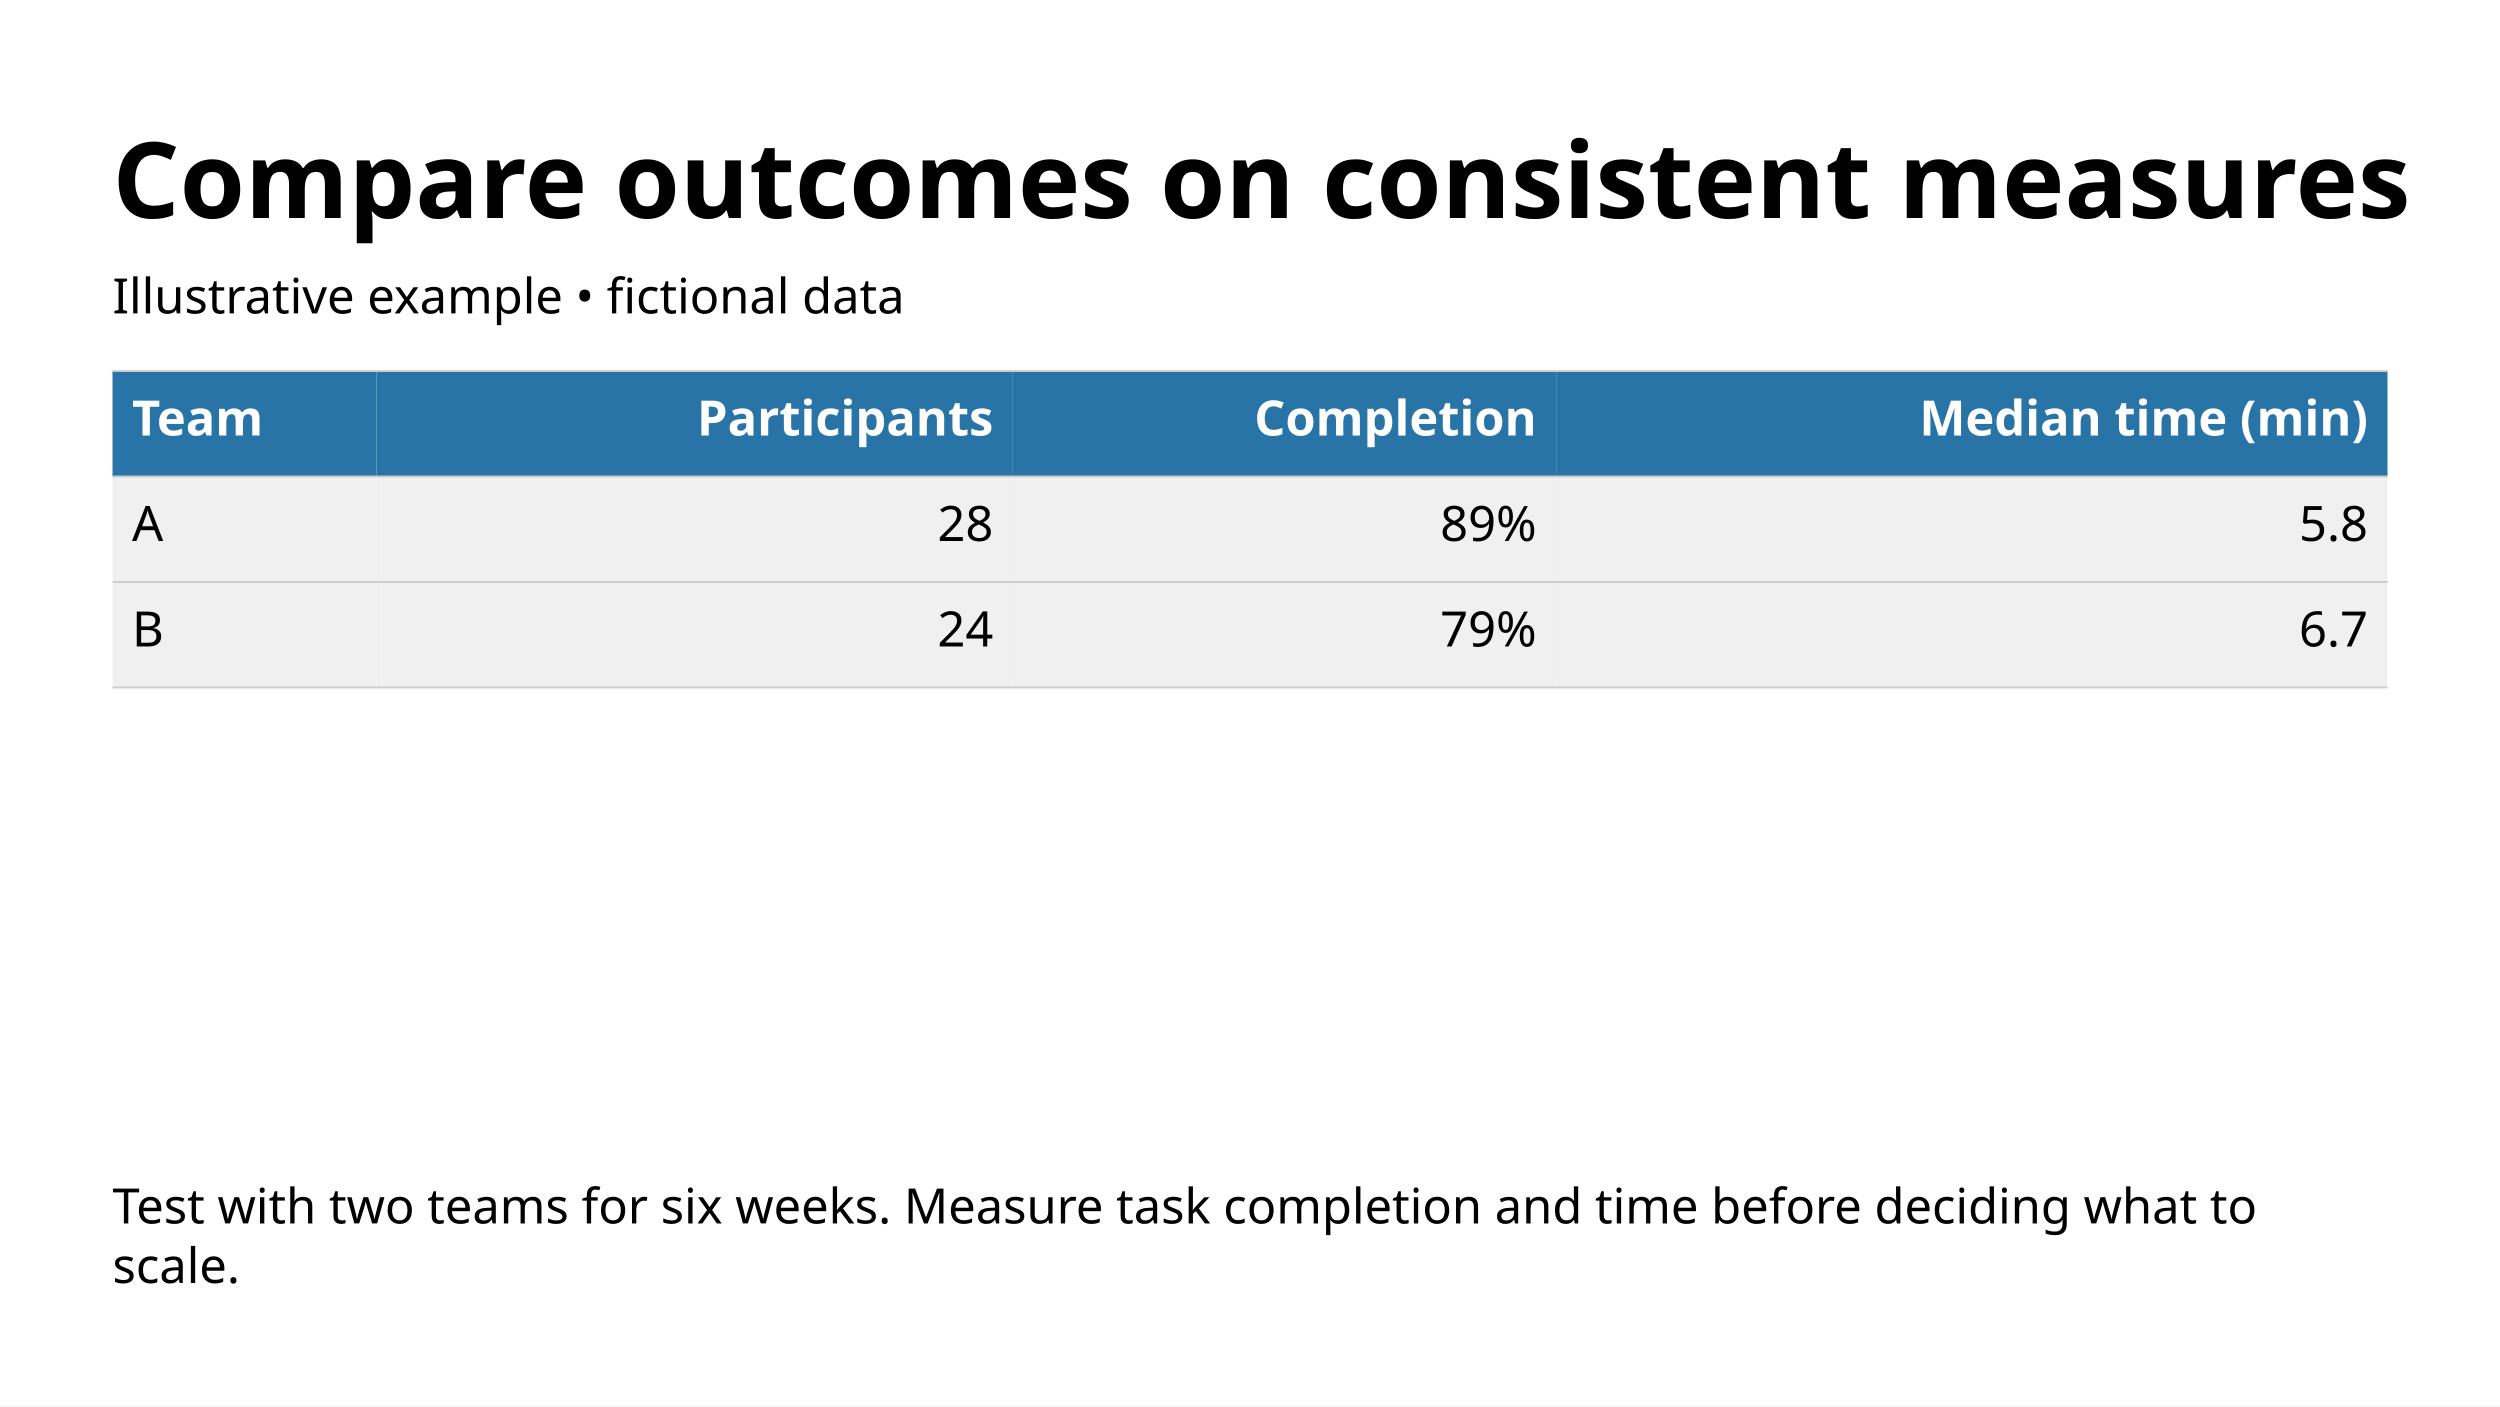
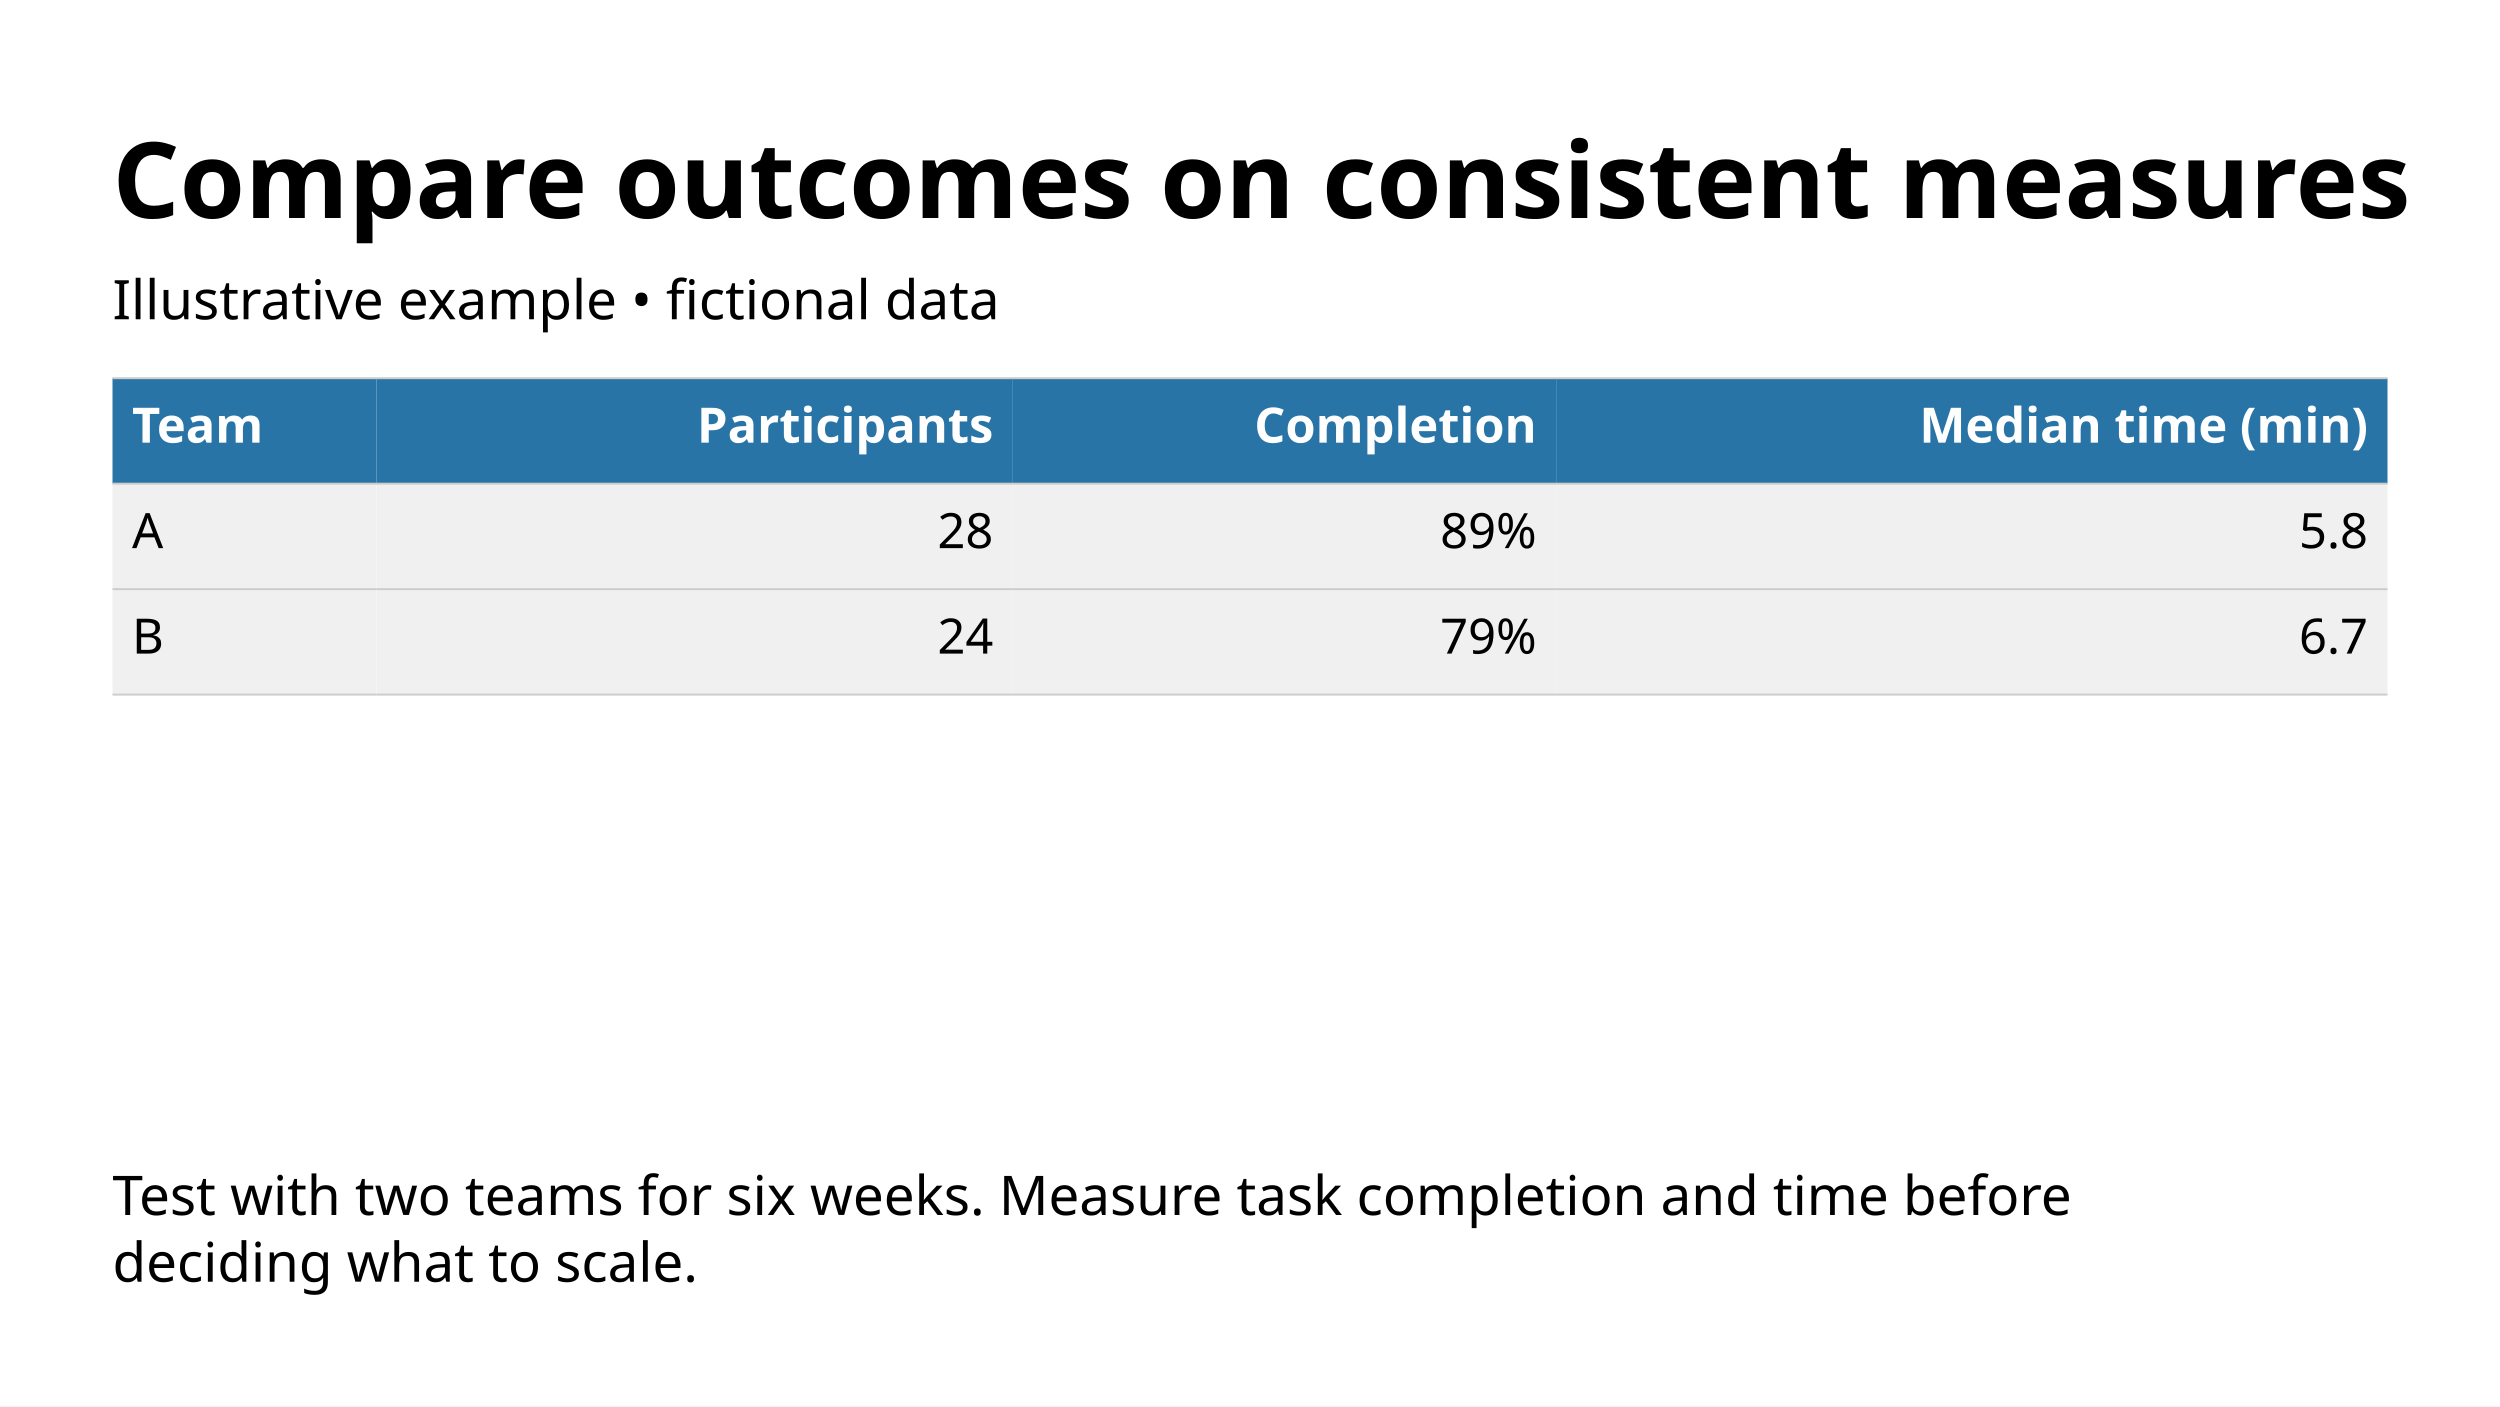
<svg xmlns="http://www.w3.org/2000/svg" aria-label="Compare outcomes on consistent measures" aria-roledescription="slide" height="720" role="group" viewBox="0 0 1280 720" width="1280">
  <rect aria-hidden="true" fill="#FFFFFF" height="720" opacity="1" width="1280" x="0" y="0" />
  <g>
    <text fill="#000000" font-family="Aptos Display, sans-serif" font-size="54" font-weight="700" style="white-space:pre" text-anchor="start" x="57.6" xml:space="preserve" y="111.6">Compare outcomes on consistent measures</text>
  </g>
  <g>
-     <text fill="#000000" font-family="Aptos, sans-serif" font-size="25" font-weight="400" style="white-space:pre" text-anchor="start" x="57.6" xml:space="preserve" y="160.48">Illustrative example • fictional data</text>
+     <text fill="#000000" font-family="Aptos, sans-serif" font-size="28" font-weight="400" style="white-space:pre" text-anchor="start" x="57.6" xml:space="preserve" y="163.48">Illustrative example • fictional data</text>
  </g>
  <g>
-     <rect aria-hidden="true" fill="#2874A6" height="54" width="135.113" x="57.6" y="189.98" />
+     <rect aria-hidden="true" fill="#2874A6" height="54" width="135.113" x="57.6" y="193.64" />
    <g>
-       <text fill="#FFFFFF" font-family="Aptos, sans-serif" font-size="25" font-weight="700" style="white-space:pre" text-anchor="start" x="67.6" xml:space="preserve" y="222.98">Team</text>
+       <text fill="#FFFFFF" font-family="Aptos, sans-serif" font-size="25" font-weight="700" style="white-space:pre" text-anchor="start" x="67.6" xml:space="preserve" y="226.64">Team</text>
    </g>
-     <rect aria-hidden="true" fill="#2874A6" height="54" width="325.861" x="192.713" y="189.98" />
+     <rect aria-hidden="true" fill="#2874A6" height="54" width="325.861" x="192.713" y="193.64" />
    <g>
-       <text fill="#FFFFFF" font-family="Aptos, sans-serif" font-size="25" font-weight="700" style="white-space:pre" text-anchor="end" x="508.575" xml:space="preserve" y="222.98">Participants</text>
+       <text fill="#FFFFFF" font-family="Aptos, sans-serif" font-size="25" font-weight="700" style="white-space:pre" text-anchor="end" x="508.575" xml:space="preserve" y="226.64">Participants</text>
    </g>
-     <rect aria-hidden="true" fill="#2874A6" height="54" width="278.174" x="518.575" y="189.98" />
+     <rect aria-hidden="true" fill="#2874A6" height="54" width="278.174" x="518.575" y="193.64" />
    <g>
-       <text fill="#FFFFFF" font-family="Aptos, sans-serif" font-size="25" font-weight="700" style="white-space:pre" text-anchor="end" x="786.749" xml:space="preserve" y="222.98">Completion</text>
+       <text fill="#FFFFFF" font-family="Aptos, sans-serif" font-size="25" font-weight="700" style="white-space:pre" text-anchor="end" x="786.749" xml:space="preserve" y="226.64">Completion</text>
    </g>
-     <rect aria-hidden="true" fill="#2874A6" height="54" width="425.651" x="796.749" y="189.98" />
+     <rect aria-hidden="true" fill="#2874A6" height="54" width="425.651" x="796.749" y="193.64" />
    <g>
-       <text fill="#FFFFFF" font-family="Aptos, sans-serif" font-size="25" font-weight="700" style="white-space:pre" text-anchor="end" x="1212.4" xml:space="preserve" y="222.98">Median time (min)</text>
+       <text fill="#FFFFFF" font-family="Aptos, sans-serif" font-size="25" font-weight="700" style="white-space:pre" text-anchor="end" x="1212.4" xml:space="preserve" y="226.64">Median time (min)</text>
    </g>
-     <rect aria-hidden="true" fill="#F0F0F0" height="54" width="135.113" x="57.6" y="243.98" />
+     <rect aria-hidden="true" fill="#F0F0F0" height="54" width="135.113" x="57.6" y="247.64" />
    <g>
-       <text fill="#000000" font-family="Aptos, sans-serif" font-size="25" font-weight="400" style="white-space:pre" text-anchor="start" x="67.6" xml:space="preserve" y="276.98">A</text>
+       <text fill="#000000" font-family="Aptos, sans-serif" font-size="25" font-weight="400" style="white-space:pre" text-anchor="start" x="67.6" xml:space="preserve" y="280.64">A</text>
    </g>
-     <rect aria-hidden="true" fill="#F0F0F0" height="54" width="325.861" x="192.713" y="243.98" />
+     <rect aria-hidden="true" fill="#F0F0F0" height="54" width="325.861" x="192.713" y="247.64" />
    <g>
-       <text fill="#000000" font-family="Aptos, sans-serif" font-size="25" font-weight="400" style="white-space:pre" text-anchor="end" x="508.575" xml:space="preserve" y="276.98">28</text>
+       <text fill="#000000" font-family="Aptos, sans-serif" font-size="25" font-weight="400" style="white-space:pre" text-anchor="end" x="508.575" xml:space="preserve" y="280.64">28</text>
    </g>
-     <rect aria-hidden="true" fill="#F0F0F0" height="54" width="278.174" x="518.575" y="243.98" />
+     <rect aria-hidden="true" fill="#F0F0F0" height="54" width="278.174" x="518.575" y="247.64" />
    <g>
-       <text fill="#000000" font-family="Aptos, sans-serif" font-size="25" font-weight="400" style="white-space:pre" text-anchor="end" x="786.749" xml:space="preserve" y="276.98">89%</text>
+       <text fill="#000000" font-family="Aptos, sans-serif" font-size="25" font-weight="400" style="white-space:pre" text-anchor="end" x="786.749" xml:space="preserve" y="280.64">89%</text>
    </g>
-     <rect aria-hidden="true" fill="#F0F0F0" height="54" width="425.651" x="796.749" y="243.98" />
+     <rect aria-hidden="true" fill="#F0F0F0" height="54" width="425.651" x="796.749" y="247.64" />
    <g>
-       <text fill="#000000" font-family="Aptos, sans-serif" font-size="25" font-weight="400" style="white-space:pre" text-anchor="end" x="1212.4" xml:space="preserve" y="276.98">5.8</text>
+       <text fill="#000000" font-family="Aptos, sans-serif" font-size="25" font-weight="400" style="white-space:pre" text-anchor="end" x="1212.4" xml:space="preserve" y="280.64">5.8</text>
    </g>
-     <rect aria-hidden="true" fill="#F0F0F0" height="54" width="135.113" x="57.6" y="297.98" />
+     <rect aria-hidden="true" fill="#F0F0F0" height="54" width="135.113" x="57.6" y="301.64" />
    <g>
-       <text fill="#000000" font-family="Aptos, sans-serif" font-size="25" font-weight="400" style="white-space:pre" text-anchor="start" x="67.6" xml:space="preserve" y="330.98">B</text>
+       <text fill="#000000" font-family="Aptos, sans-serif" font-size="25" font-weight="400" style="white-space:pre" text-anchor="start" x="67.6" xml:space="preserve" y="334.64">B</text>
    </g>
-     <rect aria-hidden="true" fill="#F0F0F0" height="54" width="325.861" x="192.713" y="297.98" />
+     <rect aria-hidden="true" fill="#F0F0F0" height="54" width="325.861" x="192.713" y="301.64" />
    <g>
-       <text fill="#000000" font-family="Aptos, sans-serif" font-size="25" font-weight="400" style="white-space:pre" text-anchor="end" x="508.575" xml:space="preserve" y="330.98">24</text>
+       <text fill="#000000" font-family="Aptos, sans-serif" font-size="25" font-weight="400" style="white-space:pre" text-anchor="end" x="508.575" xml:space="preserve" y="334.64">24</text>
    </g>
-     <rect aria-hidden="true" fill="#F0F0F0" height="54" width="278.174" x="518.575" y="297.98" />
+     <rect aria-hidden="true" fill="#F0F0F0" height="54" width="278.174" x="518.575" y="301.64" />
    <g>
-       <text fill="#000000" font-family="Aptos, sans-serif" font-size="25" font-weight="400" style="white-space:pre" text-anchor="end" x="786.749" xml:space="preserve" y="330.98">79%</text>
+       <text fill="#000000" font-family="Aptos, sans-serif" font-size="25" font-weight="400" style="white-space:pre" text-anchor="end" x="786.749" xml:space="preserve" y="334.64">79%</text>
    </g>
-     <rect aria-hidden="true" fill="#F0F0F0" height="54" width="425.651" x="796.749" y="297.98" />
+     <rect aria-hidden="true" fill="#F0F0F0" height="54" width="425.651" x="796.749" y="301.64" />
    <g>
-       <text fill="#000000" font-family="Aptos, sans-serif" font-size="25" font-weight="400" style="white-space:pre" text-anchor="end" x="1212.4" xml:space="preserve" y="330.98">6.7</text>
+       <text fill="#000000" font-family="Aptos, sans-serif" font-size="25" font-weight="400" style="white-space:pre" text-anchor="end" x="1212.4" xml:space="preserve" y="334.64">6.7</text>
    </g>
-     <line aria-hidden="true" stroke="#CCCCCC" stroke-width="1" x1="57.6" x2="192.713" y1="189.98" y2="189.98" />
-     <line aria-hidden="true" stroke="#CCCCCC" stroke-width="1" x1="57.6" x2="192.713" y1="243.98" y2="243.98" />
-     <line aria-hidden="true" stroke="#CCCCCC" stroke-width="1" x1="192.713" x2="518.575" y1="189.98" y2="189.98" />
-     <line aria-hidden="true" stroke="#CCCCCC" stroke-width="1" x1="192.713" x2="518.575" y1="243.98" y2="243.98" />
-     <line aria-hidden="true" stroke="#CCCCCC" stroke-width="1" x1="518.575" x2="796.749" y1="189.98" y2="189.98" />
-     <line aria-hidden="true" stroke="#CCCCCC" stroke-width="1" x1="518.575" x2="796.749" y1="243.98" y2="243.98" />
-     <line aria-hidden="true" stroke="#CCCCCC" stroke-width="1" x1="796.749" x2="1222.4" y1="189.98" y2="189.98" />
-     <line aria-hidden="true" stroke="#CCCCCC" stroke-width="1" x1="796.749" x2="1222.4" y1="243.98" y2="243.98" />
-     <line aria-hidden="true" stroke="#CCCCCC" stroke-width="1" x1="57.6" x2="192.713" y1="297.98" y2="297.98" />
-     <line aria-hidden="true" stroke="#CCCCCC" stroke-width="1" x1="192.713" x2="518.575" y1="297.98" y2="297.98" />
-     <line aria-hidden="true" stroke="#CCCCCC" stroke-width="1" x1="518.575" x2="796.749" y1="297.98" y2="297.98" />
-     <line aria-hidden="true" stroke="#CCCCCC" stroke-width="1" x1="796.749" x2="1222.4" y1="297.98" y2="297.98" />
-     <line aria-hidden="true" stroke="#CCCCCC" stroke-width="1" x1="57.6" x2="192.713" y1="351.98" y2="351.98" />
-     <line aria-hidden="true" stroke="#CCCCCC" stroke-width="1" x1="192.713" x2="518.575" y1="351.98" y2="351.98" />
-     <line aria-hidden="true" stroke="#CCCCCC" stroke-width="1" x1="518.575" x2="796.749" y1="351.98" y2="351.98" />
-     <line aria-hidden="true" stroke="#CCCCCC" stroke-width="1" x1="796.749" x2="1222.4" y1="351.98" y2="351.98" />
+     <line aria-hidden="true" stroke="#CCCCCC" stroke-width="1" x1="57.6" x2="192.713" y1="193.64" y2="193.64" />
+     <line aria-hidden="true" stroke="#CCCCCC" stroke-width="1" x1="57.6" x2="192.713" y1="247.64" y2="247.64" />
+     <line aria-hidden="true" stroke="#CCCCCC" stroke-width="1" x1="192.713" x2="518.575" y1="193.64" y2="193.64" />
+     <line aria-hidden="true" stroke="#CCCCCC" stroke-width="1" x1="192.713" x2="518.575" y1="247.64" y2="247.64" />
+     <line aria-hidden="true" stroke="#CCCCCC" stroke-width="1" x1="518.575" x2="796.749" y1="193.64" y2="193.64" />
+     <line aria-hidden="true" stroke="#CCCCCC" stroke-width="1" x1="518.575" x2="796.749" y1="247.64" y2="247.64" />
+     <line aria-hidden="true" stroke="#CCCCCC" stroke-width="1" x1="796.749" x2="1222.4" y1="193.64" y2="193.64" />
+     <line aria-hidden="true" stroke="#CCCCCC" stroke-width="1" x1="796.749" x2="1222.4" y1="247.64" y2="247.64" />
+     <line aria-hidden="true" stroke="#CCCCCC" stroke-width="1" x1="57.6" x2="192.713" y1="301.64" y2="301.64" />
+     <line aria-hidden="true" stroke="#CCCCCC" stroke-width="1" x1="192.713" x2="518.575" y1="301.64" y2="301.64" />
+     <line aria-hidden="true" stroke="#CCCCCC" stroke-width="1" x1="518.575" x2="796.749" y1="301.64" y2="301.64" />
+     <line aria-hidden="true" stroke="#CCCCCC" stroke-width="1" x1="796.749" x2="1222.4" y1="301.64" y2="301.64" />
+     <line aria-hidden="true" stroke="#CCCCCC" stroke-width="1" x1="57.6" x2="192.713" y1="355.64" y2="355.64" />
+     <line aria-hidden="true" stroke="#CCCCCC" stroke-width="1" x1="192.713" x2="518.575" y1="355.64" y2="355.64" />
+     <line aria-hidden="true" stroke="#CCCCCC" stroke-width="1" x1="518.575" x2="796.749" y1="355.64" y2="355.64" />
+     <line aria-hidden="true" stroke="#CCCCCC" stroke-width="1" x1="796.749" x2="1222.4" y1="355.64" y2="355.64" />
  </g>
  <g>
-     <text fill="#000000" font-family="Aptos, sans-serif" font-size="25" font-weight="400" style="white-space:pre" text-anchor="start" x="57.6" xml:space="preserve" y="626.4">Test with two teams for six weeks. Measure task completion and time before deciding what to </text>
-     <text fill="#000000" font-family="Aptos, sans-serif" font-size="25" font-weight="400" style="white-space:pre" text-anchor="start" x="57.6" xml:space="preserve" y="656.9">scale.</text>
+     <text fill="#000000" font-family="Aptos, sans-serif" font-size="28" font-weight="400" style="white-space:pre" text-anchor="start" x="57.6" xml:space="preserve" y="622.08">Test with two teams for six weeks. Measure task completion and time before </text>
+     <text fill="#000000" font-family="Aptos, sans-serif" font-size="28" font-weight="400" style="white-space:pre" text-anchor="start" x="57.6" xml:space="preserve" y="656.24">deciding what to scale.</text>
  </g>
</svg>
